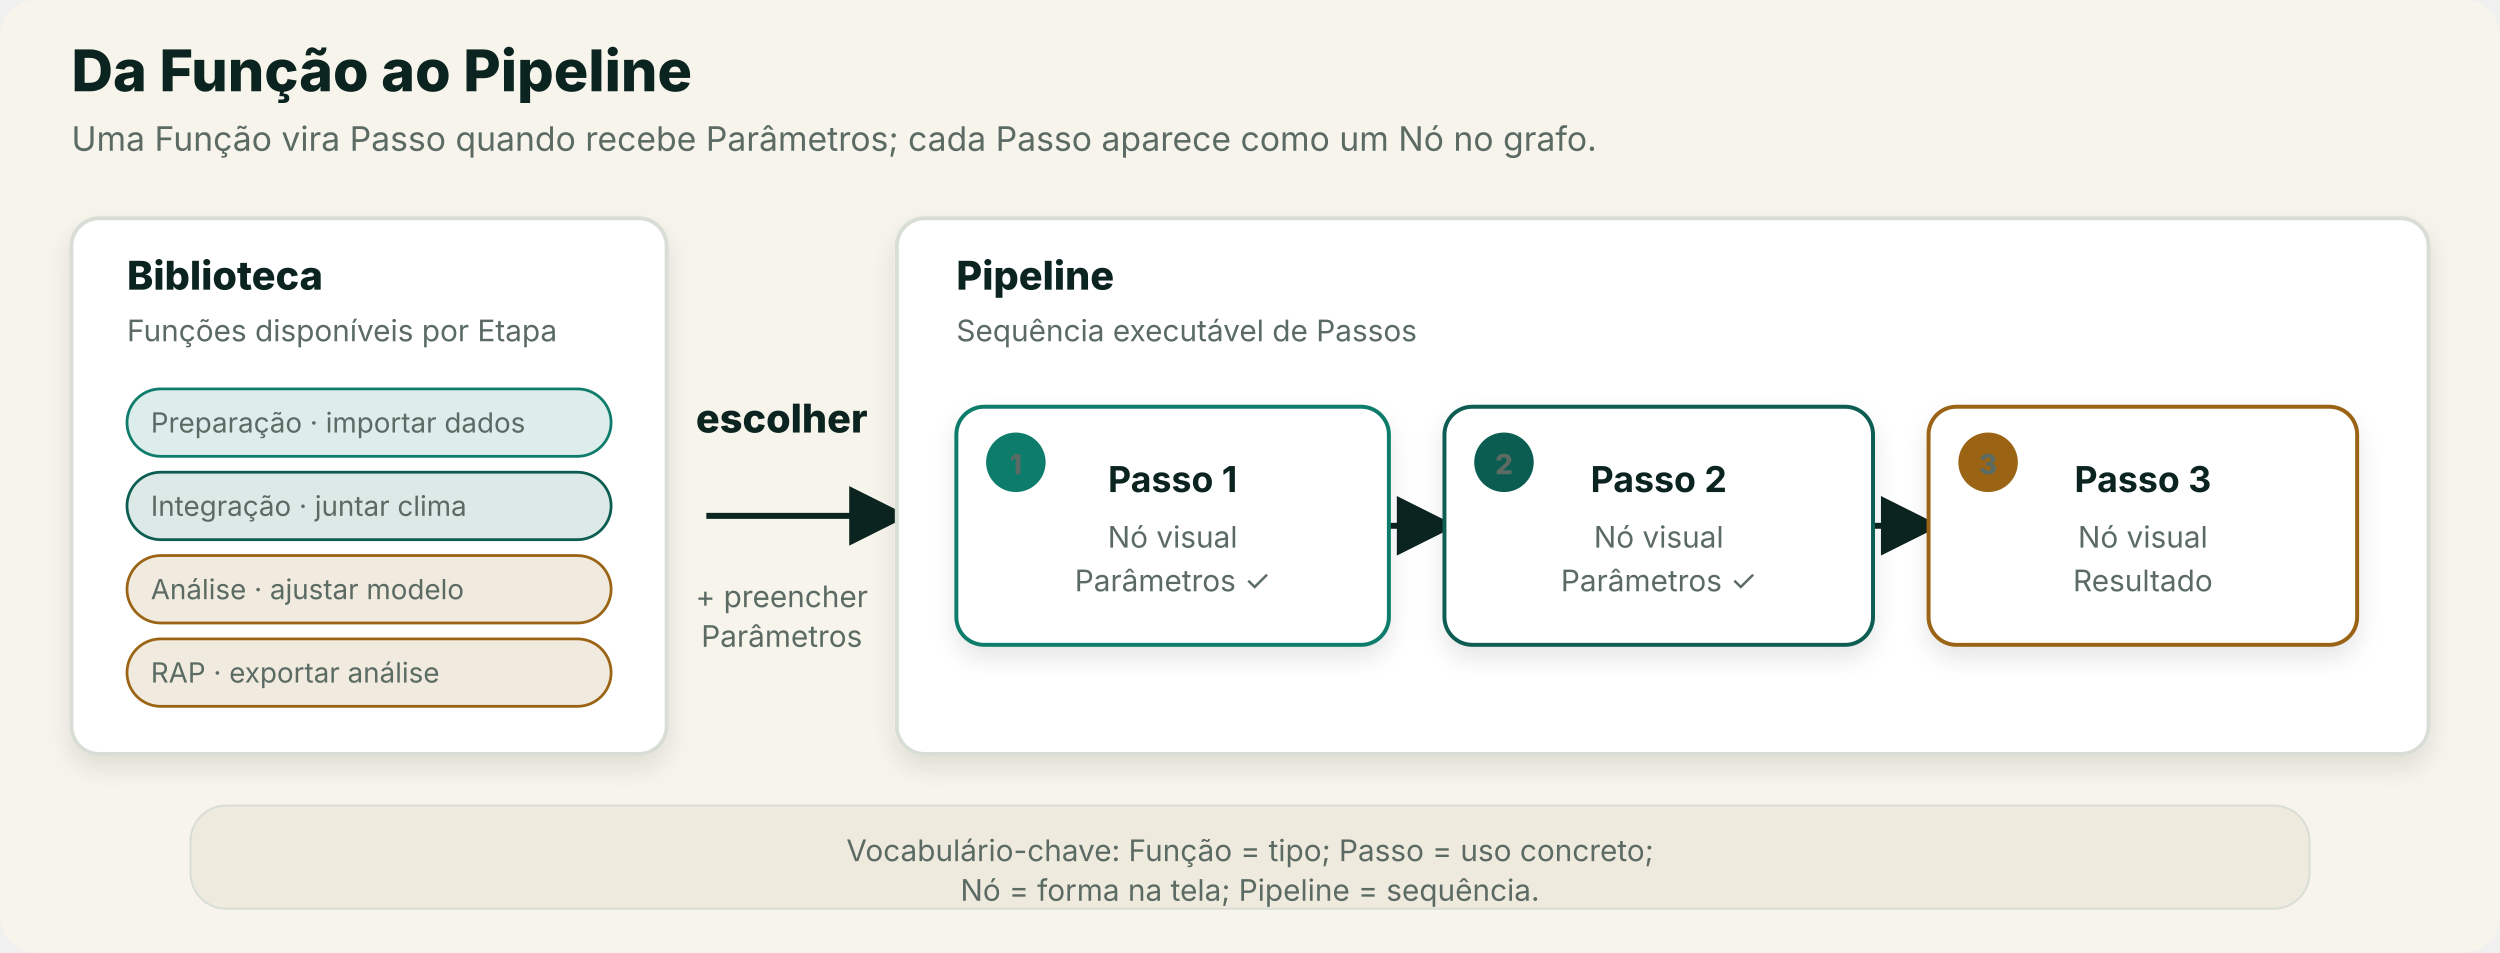
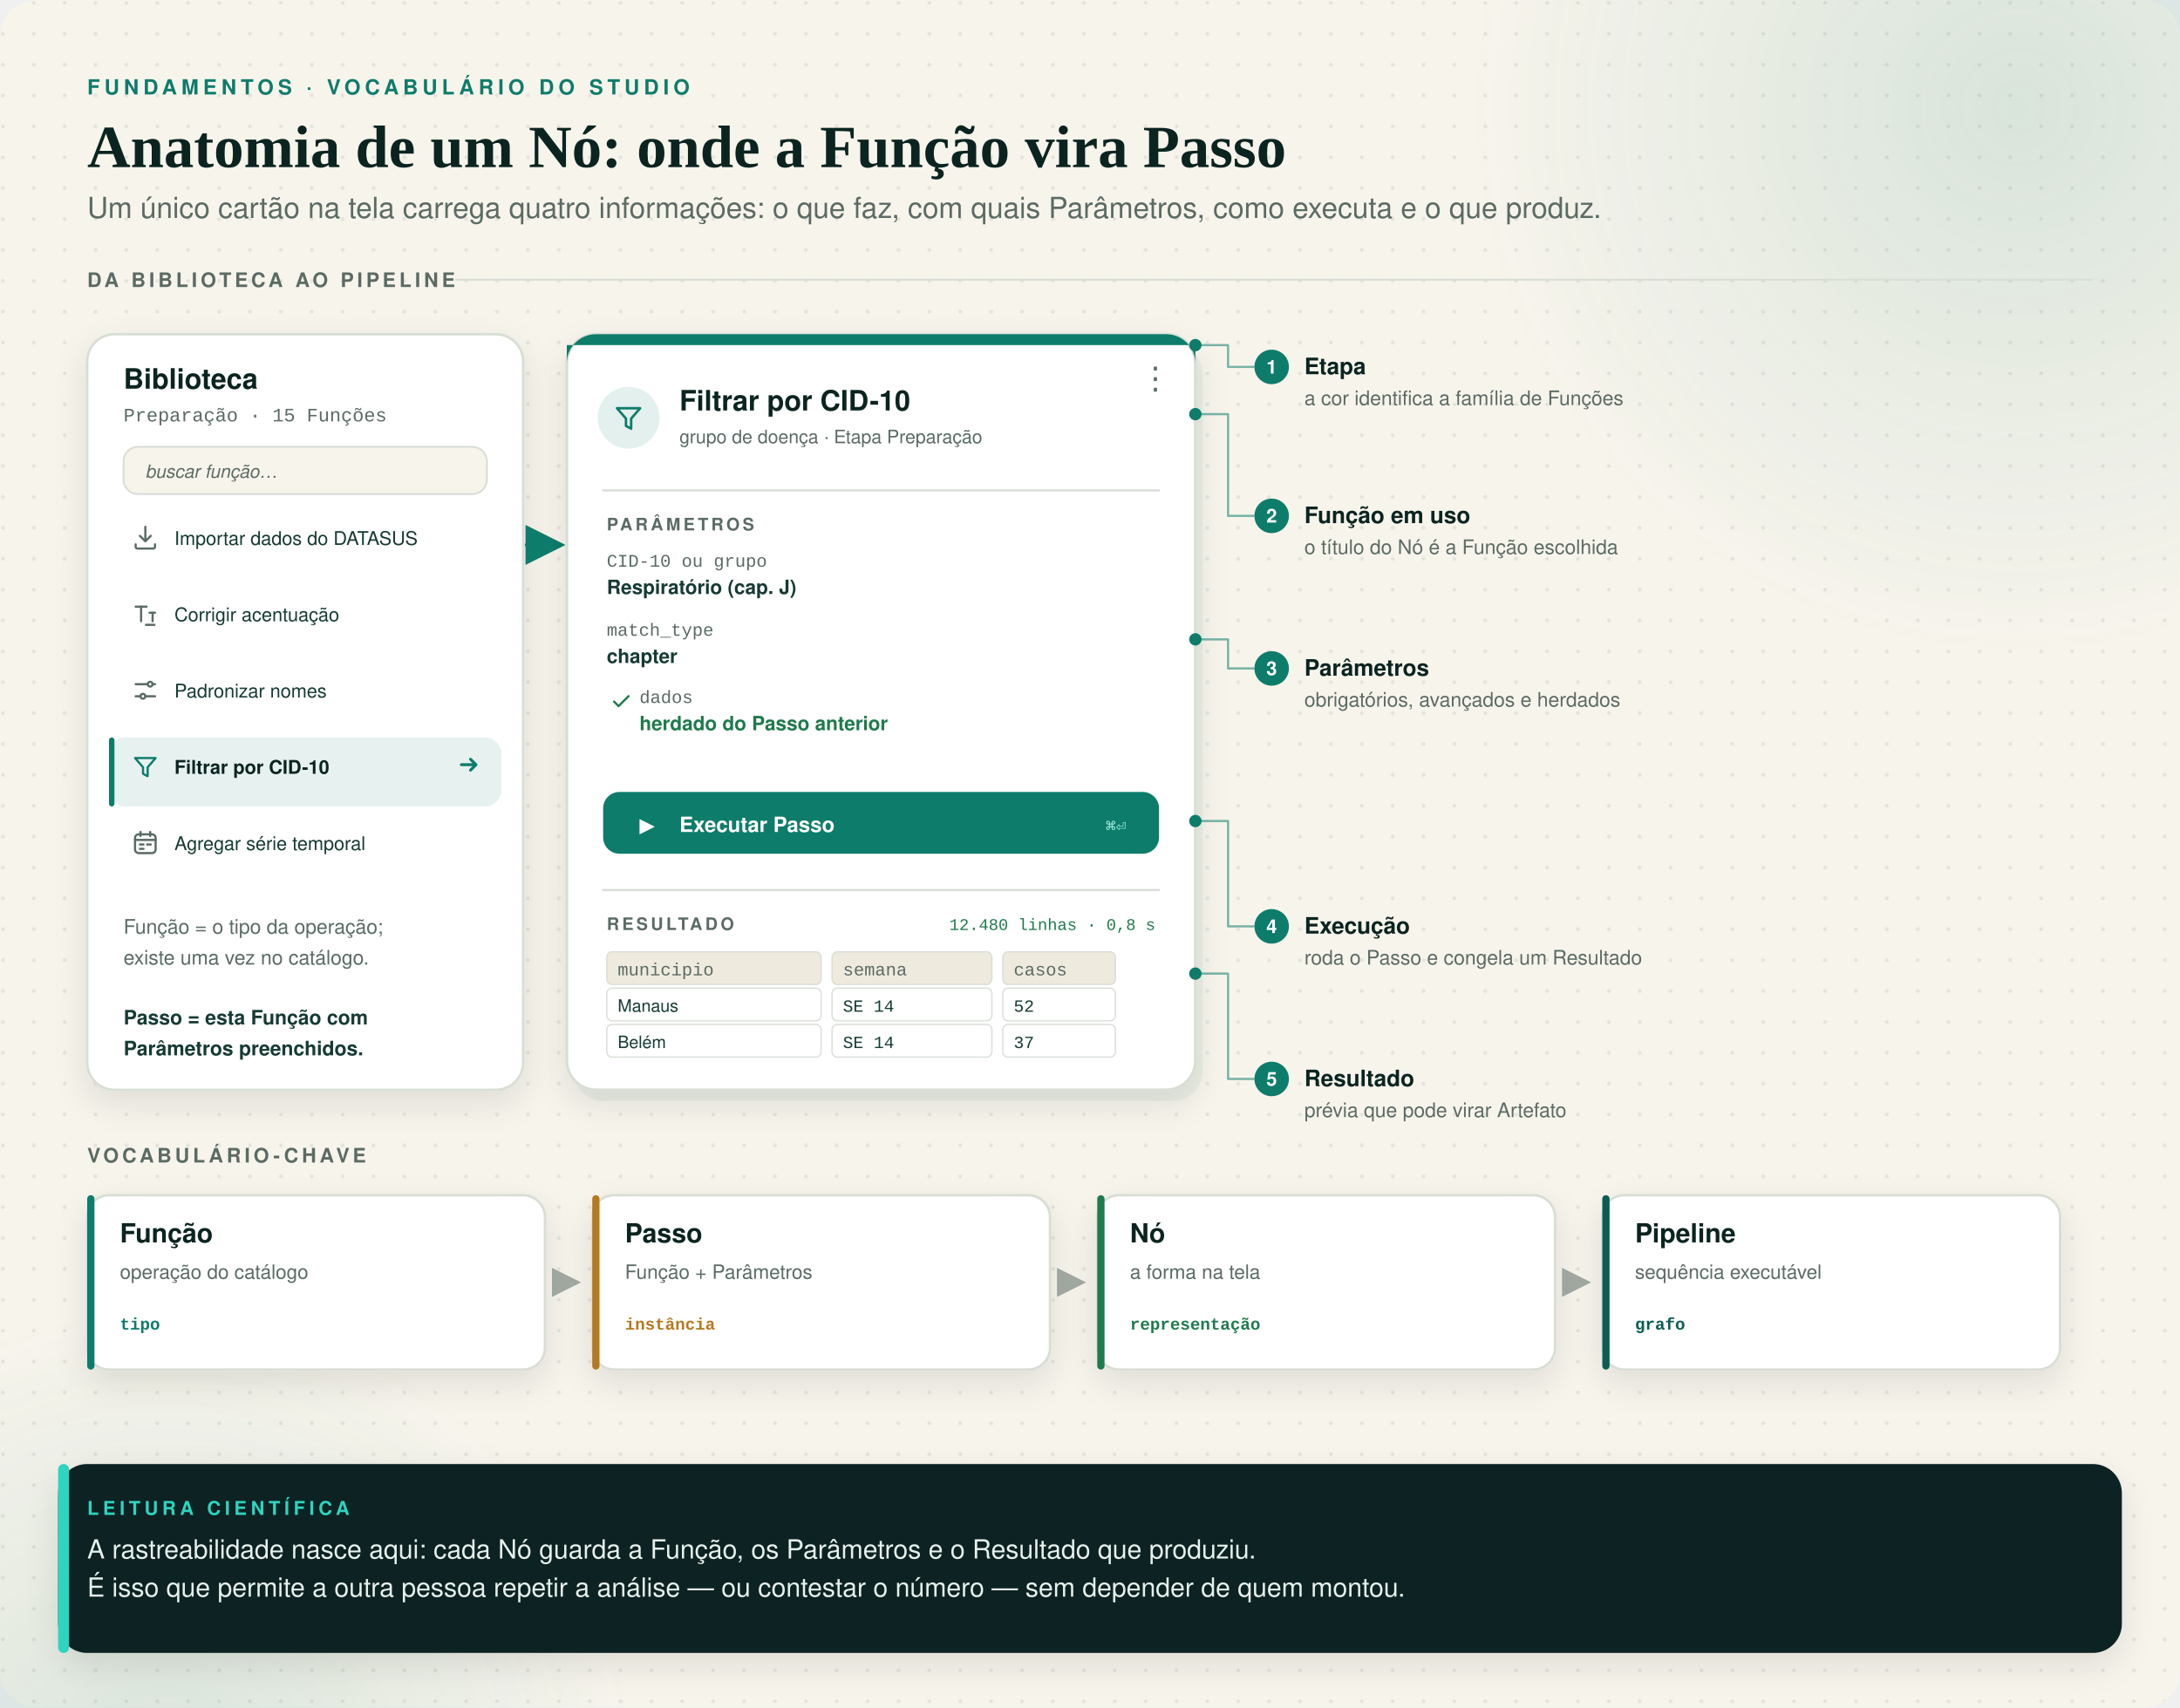
- <svg xmlns="http://www.w3.org/2000/svg" viewBox="0 0 1260 480" font-family="Inter, Helvetica, Arial, sans-serif" role="img" aria-labelledby="title desc">
+ <svg xmlns="http://www.w3.org/2000/svg" viewBox="0 0 1200 940" width="1200" height="940" font-family="'Helvetica Neue', Helvetica, Arial, sans-serif" role="img" aria-labelledby="ttl dsc">
  <defs>
-     <filter id="shadow" x="-10%" y="-20%" width="120%" height="150%">
-       <feDropShadow dx="0" dy="6" stdDeviation="6" flood-color="#0b2420" flood-opacity="0.10" />
+     <filter id="sh" x="-25%" y="-25%" width="150%" height="170%">
+       <feDropShadow dx="0" dy="7" stdDeviation="9" flood-color="#0b2420" flood-opacity="0.10" />
    </filter>
-     <marker id="arrow-teal" markerWidth="10" markerHeight="10" refX="8" refY="5" orient="auto">
+     <filter id="sh-sm" x="-30%" y="-30%" width="160%" height="180%">
+       <feDropShadow dx="0" dy="3" stdDeviation="4" flood-color="#0b2420" flood-opacity="0.09" />
+     </filter>
+     <pattern id="dots" width="17" height="17" patternUnits="userSpaceOnUse">
+       <circle cx="1.6" cy="1.6" r="1.05" fill="#0b2420" opacity="0.085" />
+     </pattern>
+     <radialGradient id="glow" cx="50%" cy="50%" r="50%">
+       <stop offset="0%" stop-color="#0e7c6b" stop-opacity="0.13" />
+       <stop offset="100%" stop-color="#0e7c6b" stop-opacity="0" />
+     </radialGradient>
+     <linearGradient id="fade-h" x1="0" y1="0" x2="1" y2="0">
+       <stop offset="0%" stop-color="#0e7c6b" stop-opacity="0.16" />
+       <stop offset="100%" stop-color="#0e7c6b" stop-opacity="0" />
+     </linearGradient>
+     <marker id="ar-teal" markerWidth="10" markerHeight="10" refX="7.6" refY="5" orient="auto">
      <path d="M0,0 L10,5 L0,10 Z" fill="#0e7c6b" />
    </marker>
-     <marker id="arrow-indigo" markerWidth="10" markerHeight="10" refX="8" refY="5" orient="auto">
-       <path d="M0,0 L10,5 L0,10 Z" fill="#0b5d52" />
-     </marker>
-     <marker id="arrow-ink" markerWidth="10" markerHeight="10" refX="8" refY="5" orient="auto">
+     <marker id="ar-forest" markerWidth="10" markerHeight="10" refX="7.6" refY="5" orient="auto">
+       <path d="M0,0 L10,5 L0,10 Z" fill="#1f7a4d" />
+     </marker>
+     <marker id="ar-ochre" markerWidth="10" markerHeight="10" refX="7.6" refY="5" orient="auto">
+       <path d="M0,0 L10,5 L0,10 Z" fill="#b7791f" />
+     </marker>
+     <marker id="ar-clay" markerWidth="10" markerHeight="10" refX="7.6" refY="5" orient="auto">
+       <path d="M0,0 L10,5 L0,10 Z" fill="#b4472f" />
+     </marker>
+     <marker id="ar-ink" markerWidth="10" markerHeight="10" refX="7.6" refY="5" orient="auto">
      <path d="M0,0 L10,5 L0,10 Z" fill="#0b2420" />
    </marker>
-     <style>
-       .title{font-size:29px;font-weight:800;fill:#0b2420}
-       .subtitle{font-size:17px;fill:#5b6b64}
-       .section{font-size:20px;font-weight:800;fill:#0b2420}
-       .label{font-size:18px;font-weight:750;fill:#0b2420}
-       .small{font-size:15px;fill:#5b6b64}
-       .tiny{font-size:14px;fill:#5b6b64}
-       .mono{font-size:14px;fill:#0b5d52;font-family:"IBM Plex Mono","SF Mono",monospace}
-       .card{fill:#ffffff;stroke:#d8ded6;stroke-width:1.5;filter:url(#shadow)}
-       .note{fill:#efeade;stroke:#d8ded6;stroke-width:1}
-     </style>
+     <marker id="ar-muted" markerWidth="10" markerHeight="10" refX="7.6" refY="5" orient="auto">
+       <path d="M0,0 L10,5 L0,10 Z" fill="#5b6b64" />
+     </marker>
+     <marker id="ar-white" markerWidth="10" markerHeight="10" refX="7.6" refY="5" orient="auto">
+       <path d="M0,0 L10,5 L0,10 Z" fill="#ffffff" />
+     </marker>
+     <marker id="ar-aqua" markerWidth="10" markerHeight="10" refX="7.6" refY="5" orient="auto">
+       <path d="M0,0 L10,5 L0,10 Z" fill="#2dd4bf" />
+     </marker>
  </defs>
-   <rect width="1260" height="480" rx="18" fill="#f7f4ec" />
-   <text x="36" y="46" class="title">Da Função ao Pipeline</text>
-   <text x="36" y="76" class="subtitle">Uma Função vira Passo quando recebe Parâmetros; cada Passo aparece como um Nó no grafo.</text>
-   <rect x="36" y="110" width="300" height="270" rx="14" fill="#ffffff" stroke="#d8ded6" stroke-width="2" filter="url(#shadow)" />
-   <text x="64" y="146" class="section">Biblioteca</text>
-   <text x="64" y="172" class="small">Funções disponíveis por Etapa</text>
-   <rect x="64" y="196" width="244" height="34" rx="17" fill="#0e7c6b" fill-opacity="0.14" stroke="#0e7c6b" stroke-width="1.4" />
-   <text x="76" y="218" class="tiny">Preparação · importar dados</text>
-   <rect x="64" y="238" width="244" height="34" rx="17" fill="#0b5d52" fill-opacity="0.14" stroke="#0b5d52" stroke-width="1.4" />
-   <text x="76" y="260" class="tiny">Integração · juntar clima</text>
-   <rect x="64" y="280" width="244" height="34" rx="17" fill="#9a6414" fill-opacity="0.14" stroke="#9a6414" stroke-width="1.4" />
-   <text x="76" y="302" class="tiny">Análise · ajustar modelo</text>
-   <rect x="64" y="322" width="244" height="34" rx="17" fill="#9a6414" fill-opacity="0.14" stroke="#9a6414" stroke-width="1.4" />
-   <text x="76" y="344" class="tiny">RAP · exportar análise</text>
-   <text x="394" y="218" class="section" text-anchor="middle">escolher</text>
-   <path d="M356,260 C375,260 385,260 452,260" stroke="#0b2420" stroke-width="3" fill="none" marker-end="url(#arrow-ink)" />
-   <text x="394" y="306" class="small" text-anchor="middle">+ preencher</text>
-   <text x="394" y="326" class="small" text-anchor="middle">Parâmetros</text>
-   <rect x="452" y="110" width="772" height="270" rx="14" fill="#ffffff" stroke="#d8ded6" stroke-width="2" filter="url(#shadow)" />
-   <text x="482" y="146" class="section">Pipeline</text>
-   <text x="482" y="172" class="small">Sequência executável de Passos</text>
-   <path d="M700,265 L728,265" stroke="#0b2420" stroke-width="3" fill="none" marker-end="url(#arrow-ink)" />
-   <path d="M944,265 L972,265" stroke="#0b2420" stroke-width="3" fill="none" marker-end="url(#arrow-ink)" />
-   <rect x="482" y="205" width="218" height="120" rx="14" fill="#ffffff" stroke="#0e7c6b" stroke-width="2" filter="url(#shadow)" />
-   <circle cx="512" cy="233" r="15" fill="#0e7c6b" />
-   <text x="512" y="239" class="tiny" text-anchor="middle" fill="#fff" font-weight="800">1</text>
-   <text x="591" y="248" class="label" text-anchor="middle">Passo 1</text>
-   <text x="591" y="276" class="small" text-anchor="middle">Nó visual</text>
-   <text x="591" y="298" class="small" text-anchor="middle">Parâmetros ✓</text>
-   <rect x="728" y="205" width="216" height="120" rx="14" fill="#ffffff" stroke="#0b5d52" stroke-width="2" filter="url(#shadow)" />
-   <circle cx="758" cy="233" r="15" fill="#0b5d52" />
-   <text x="758" y="239" class="tiny" text-anchor="middle" fill="#fff" font-weight="800">2</text>
-   <text x="836" y="248" class="label" text-anchor="middle">Passo 2</text>
-   <text x="836" y="276" class="small" text-anchor="middle">Nó visual</text>
-   <text x="836" y="298" class="small" text-anchor="middle">Parâmetros ✓</text>
-   <rect x="972" y="205" width="216" height="120" rx="14" fill="#ffffff" stroke="#9a6414" stroke-width="2" filter="url(#shadow)" />
-   <circle cx="1002" cy="233" r="15" fill="#9a6414" />
-   <text x="1002" y="239" class="tiny" text-anchor="middle" fill="#fff" font-weight="800">3</text>
-   <text x="1080" y="248" class="label" text-anchor="middle">Passo 3</text>
-   <text x="1080" y="276" class="small" text-anchor="middle">Nó visual</text>
-   <text x="1080" y="298" class="small" text-anchor="middle">Resultado</text>
-   <rect x="96" y="406" width="1068" height="52" rx="18" fill="#efeade" stroke="#d8ded6" />
-   <text x="630" y="434" class="small" text-anchor="middle">Vocabulário-chave: Função = tipo; Passo = uso concreto;</text>
-   <text x="630" y="454" class="small" text-anchor="middle">Nó = forma na tela; Pipeline = sequência.</text>
+   <rect width="1200" height="940" rx="20" fill="#f7f4ec" />
+   <rect width="1200" height="940" rx="20" fill="url(#dots)" />
+   <circle cx="1110" cy="60" r="300" fill="url(#glow)" />
+   <circle cx="90" cy="980" r="260" fill="url(#glow)" />
+   <text x="48" y="52" font-size="11.5" fill="#0e7c6b" font-weight="700" font-family="'Helvetica Neue', Helvetica, Arial, sans-serif" letter-spacing="2.4">FUNDAMENTOS · VOCABULÁRIO DO STUDIO</text>
+   <text x="48" y="92" font-size="33" fill="#0b2420" font-weight="700" font-family="Georgia, 'Iowan Old Style', 'Times New Roman', serif">Anatomia de um Nó: onde a Função vira Passo</text>
+   <text x="48" y="120" font-size="16" fill="#5b6b64" font-weight="400" font-family="'Helvetica Neue', Helvetica, Arial, sans-serif">Um único cartão na tela carrega quatro informações: o que faz, com quais Parâmetros, como executa e o que produz.</text>
+   <text x="48" y="158" font-size="11" fill="#5b6b64" font-weight="700" font-family="'Helvetica Neue', Helvetica, Arial, sans-serif" letter-spacing="1.9">DA BIBLIOTECA AO PIPELINE</text>
+   <path d="M250.5,154 H1152" stroke="#d8ded6" stroke-width="1" />
+   <rect x="48" y="184" width="240" height="416" rx="15" fill="#ffffff" stroke="#d8ded6" stroke-width="1.4" filter="url(#sh)" />
+   <text x="68" y="214" font-size="15.5" fill="#0b2420" font-weight="700" font-family="'Helvetica Neue', Helvetica, Arial, sans-serif">Biblioteca</text>
+   <text x="68" y="232" font-size="10.5" fill="#5b6b64" font-weight="400" font-family="'SF Mono', Menlo, Consolas, 'Liberation Mono', monospace">Preparação · 15 Funções</text>
+   <rect x="68" y="246" width="200" height="26" rx="8" fill="#f7f4ec" stroke="#d8ded6" stroke-width="1" />
+   <text x="80" y="263" font-size="10" fill="#5b6b64" font-weight="400" font-family="'Helvetica Neue', Helvetica, Arial, sans-serif" font-style="italic">buscar função…</text>
+   <g transform="translate(72,288) scale(0.6666667)">
+     <g fill="none" stroke="#5b6b64" stroke-width="1.8" stroke-linecap="round" stroke-linejoin="round">
+       <path d="M12 3v11" />
+       <path d="M7.5 10.5 12 15l4.5-4.5" />
+       <path d="M4 17.5v2A1.5 1.5 0 0 0 5.5 21h13a1.5 1.5 0 0 0 1.5-1.5v-2" />
+     </g>
+   </g>
+   <text x="96" y="300" font-size="10.4" fill="#163b34" font-weight="400" font-family="'Helvetica Neue', Helvetica, Arial, sans-serif">Importar dados do DATASUS</text>
+   <g transform="translate(72,330) scale(0.6666667)">
+     <g fill="none" stroke="#5b6b64" stroke-width="1.8" stroke-linecap="round" stroke-linejoin="round">
+       <path d="M4 6h9" />
+       <path d="M8.5 6v12" />
+       <path d="M15.5 11h4.5" />
+       <path d="M18 11v7" />
+       <path d="M12.5 21h7" />
+     </g>
+   </g>
+   <text x="96" y="342" font-size="10.4" fill="#163b34" font-weight="400" font-family="'Helvetica Neue', Helvetica, Arial, sans-serif">Corrigir acentuação</text>
+   <g transform="translate(72,372) scale(0.6666667)">
+     <g fill="none" stroke="#5b6b64" stroke-width="1.8" stroke-linecap="round" stroke-linejoin="round">
+       <path d="M4 7h10" />
+       <path d="M18 7h2" />
+       <circle cx="16" cy="7" r="2" />
+       <path d="M4 17h4" />
+       <path d="M12 17h8" />
+       <circle cx="10" cy="17" r="2" />
+     </g>
+   </g>
+   <text x="96" y="384" font-size="10.4" fill="#163b34" font-weight="400" font-family="'Helvetica Neue', Helvetica, Arial, sans-serif">Padronizar nomes</text>
+   <rect x="60" y="406" width="216" height="38" rx="9" fill="#0e7c6b" opacity="0.1" />
+   <rect x="60" y="406" width="3" height="38" rx="1.5" fill="#0e7c6b" />
+   <g transform="translate(72,414) scale(0.6666667)">
+     <g fill="none" stroke="#0e7c6b" stroke-width="1.8" stroke-linecap="round" stroke-linejoin="round">
+       <path d="M3.5 5h17l-6.6 7.6V20l-3.8-2v-5.4z" />
+     </g>
+   </g>
+   <text x="96" y="426" font-size="10.4" fill="#0b2420" font-weight="700" font-family="'Helvetica Neue', Helvetica, Arial, sans-serif">Filtrar por CID-10</text>
+   <path d="M254,421 h8 m-3,-3 l3,3 l-3,3" stroke="#0e7c6b" stroke-width="1.6" fill="none" stroke-linecap="round" stroke-linejoin="round" />
+   <g transform="translate(72,456) scale(0.6666667)">
+     <g fill="none" stroke="#5b6b64" stroke-width="1.8" stroke-linecap="round" stroke-linejoin="round">
+       <rect x="3.5" y="5" width="17" height="15.5" rx="3" />
+       <path d="M3.5 9.6h17" />
+       <path d="M8 3v3.4" />
+       <path d="M16 3v3.4" />
+       <path d="M7.5 13.4h3" />
+       <path d="M13.5 13.4h3" />
+       <path d="M7.5 17h3" />
+     </g>
+   </g>
+   <text x="96" y="468" font-size="10.4" fill="#163b34" font-weight="400" font-family="'Helvetica Neue', Helvetica, Arial, sans-serif">Agregar série temporal</text>
+   <text x="68" y="514" font-size="11" fill="#5b6b64" font-weight="400" font-family="'Helvetica Neue', Helvetica, Arial, sans-serif">Função = o tipo da operação;</text>
+   <text x="68" y="531" font-size="11" fill="#5b6b64" font-weight="400" font-family="'Helvetica Neue', Helvetica, Arial, sans-serif">existe uma vez no catálogo.</text>
+   <text x="68" y="564" font-size="11" fill="#163b34" font-weight="700" font-family="'Helvetica Neue', Helvetica, Arial, sans-serif">Passo = esta Função com</text>
+   <text x="68" y="581" font-size="11" fill="#163b34" font-weight="700" font-family="'Helvetica Neue', Helvetica, Arial, sans-serif">Parâmetros preenchidos.</text>
+   <path d="M290,300 H306" stroke="#0e7c6b" stroke-width="2.2" fill="none" stroke-linecap="round" stroke-linejoin="round" marker-end="url(#ar-teal)" />
+   <rect x="316" y="190" width="346" height="416" rx="16" fill="#0e7c6b" opacity="0.06" />
+   <rect x="312" y="184" width="346" height="416" rx="16" fill="#ffffff" stroke="#d8ded6" stroke-width="1.6" filter="url(#sh)" />
+   <path d="M312,200 A16,16 0 0 1 328,184 L642,184 A16,16 0 0 1 658,200 L658,190 L312,190 Z" fill="#0e7c6b" />
+   <circle cx="346" cy="230" r="17" fill="#0e7c6b" opacity="0.12" />
+   <g transform="translate(337,221) scale(0.75)">
+     <g fill="none" stroke="#0e7c6b" stroke-width="1.8" stroke-linecap="round" stroke-linejoin="round">
+       <path d="M3.5 5h17l-6.6 7.6V20l-3.8-2v-5.4z" />
+     </g>
+   </g>
+   <text x="374" y="226" font-size="15.5" fill="#0b2420" font-weight="700" font-family="'Helvetica Neue', Helvetica, Arial, sans-serif">Filtrar por CID-10</text>
+   <text x="374" y="244" font-size="10.2" fill="#5b6b64" font-weight="400" font-family="'Helvetica Neue', Helvetica, Arial, sans-serif">grupo de doença · Etapa Preparação</text>
+   <text x="636" y="214" font-size="17" fill="#5b6b64" font-weight="400" font-family="'Helvetica Neue', Helvetica, Arial, sans-serif" text-anchor="middle">⋮</text>
+   <path d="M332,270 H638" stroke="#d8ded6" stroke-width="1.2" fill="none" stroke-linecap="round" stroke-linejoin="round" />
+   <text x="334" y="292" font-size="9.5" fill="#5b6b64" font-weight="700" font-family="'Helvetica Neue', Helvetica, Arial, sans-serif" letter-spacing="1.6">PARÂMETROS</text>
+   <text x="334" y="312" font-size="9.8" fill="#5b6b64" font-weight="400" font-family="'SF Mono', Menlo, Consolas, 'Liberation Mono', monospace">CID-10 ou grupo</text>
+   <text x="334" y="327" font-size="10.8" fill="#163b34" font-weight="600" font-family="'Helvetica Neue', Helvetica, Arial, sans-serif">Respiratório (cap. J)</text>
+   <text x="334" y="350" font-size="9.8" fill="#5b6b64" font-weight="400" font-family="'SF Mono', Menlo, Consolas, 'Liberation Mono', monospace">match_type</text>
+   <text x="334" y="365" font-size="10.8" fill="#163b34" font-weight="600" font-family="'Helvetica Neue', Helvetica, Arial, sans-serif">chapter</text>
+   <g transform="translate(336,380) scale(0.5)">
+     <g fill="none" stroke="#1f7a4d" stroke-width="2.4" stroke-linecap="round" stroke-linejoin="round">
+       <path d="M4 12.5l5 5 11-11" />
+     </g>
+   </g>
+   <text x="352" y="387" font-size="9.8" fill="#5b6b64" font-weight="400" font-family="'SF Mono', Menlo, Consolas, 'Liberation Mono', monospace">dados</text>
+   <text x="352" y="402" font-size="10.8" fill="#1f7a4d" font-weight="600" font-family="'Helvetica Neue', Helvetica, Arial, sans-serif">herdado do Passo anterior</text>
+   <rect x="332" y="436" width="306" height="34" rx="9" fill="#0e7c6b" />
+   <text x="352" y="458" font-size="11" fill="#ffffff" font-weight="400" font-family="'Helvetica Neue', Helvetica, Arial, sans-serif">▶</text>
+   <text x="374" y="458" font-size="11.5" fill="#ffffff" font-weight="700" font-family="'Helvetica Neue', Helvetica, Arial, sans-serif">Executar Passo</text>
+   <text x="620" y="458" font-size="9.5" fill="#a7f3e4" font-weight="400" font-family="'SF Mono', Menlo, Consolas, 'Liberation Mono', monospace" text-anchor="end">⌘⏎</text>
+   <path d="M332,490 H638" stroke="#d8ded6" stroke-width="1.2" fill="none" stroke-linecap="round" stroke-linejoin="round" />
+   <text x="334" y="512" font-size="9.5" fill="#5b6b64" font-weight="700" font-family="'Helvetica Neue', Helvetica, Arial, sans-serif" letter-spacing="1.6">RESULTADO</text>
+   <text x="636" y="512" font-size="9" fill="#1f7a4d" font-weight="400" font-family="'SF Mono', Menlo, Consolas, 'Liberation Mono', monospace" text-anchor="end">12.480 linhas · 0,8 s</text>
+   <rect x="334" y="524" width="118" height="18" rx="3" fill="#efeade" stroke="#d8ded6" stroke-width="0.7" />
+   <rect x="458" y="524" width="88" height="18" rx="3" fill="#efeade" stroke="#d8ded6" stroke-width="0.7" />
+   <rect x="552" y="524" width="62" height="18" rx="3" fill="#efeade" stroke="#d8ded6" stroke-width="0.7" />
+   <rect x="334" y="544" width="118" height="18" rx="3" fill="#ffffff" stroke="#d8ded6" stroke-width="0.7" />
+   <rect x="458" y="544" width="88" height="18" rx="3" fill="#ffffff" stroke="#d8ded6" stroke-width="0.7" />
+   <rect x="552" y="544" width="62" height="18" rx="3" fill="#ffffff" stroke="#d8ded6" stroke-width="0.7" />
+   <rect x="334" y="564" width="118" height="18" rx="3" fill="#ffffff" stroke="#d8ded6" stroke-width="0.7" />
+   <rect x="458" y="564" width="88" height="18" rx="3" fill="#ffffff" stroke="#d8ded6" stroke-width="0.7" />
+   <rect x="552" y="564" width="62" height="18" rx="3" fill="#ffffff" stroke="#d8ded6" stroke-width="0.7" />
+   <text x="340" y="537" font-size="9.8" fill="#5b6b64" font-weight="400" font-family="'SF Mono', Menlo, Consolas, 'Liberation Mono', monospace">municipio</text>
+   <text x="464" y="537" font-size="9.8" fill="#5b6b64" font-weight="400" font-family="'SF Mono', Menlo, Consolas, 'Liberation Mono', monospace">semana</text>
+   <text x="558" y="537" font-size="9.8" fill="#5b6b64" font-weight="400" font-family="'SF Mono', Menlo, Consolas, 'Liberation Mono', monospace">casos</text>
+   <text x="340" y="557" font-size="9.4" fill="#163b34" font-weight="400" font-family="'Helvetica Neue', Helvetica, Arial, sans-serif">Manaus</text>
+   <text x="464" y="557" font-size="9.4" fill="#163b34" font-weight="400" font-family="'SF Mono', Menlo, Consolas, 'Liberation Mono', monospace">SE 14</text>
+   <text x="558" y="557" font-size="9.4" fill="#163b34" font-weight="400" font-family="'SF Mono', Menlo, Consolas, 'Liberation Mono', monospace">52</text>
+   <text x="340" y="577" font-size="9.4" fill="#163b34" font-weight="400" font-family="'Helvetica Neue', Helvetica, Arial, sans-serif">Belém</text>
+   <text x="464" y="577" font-size="9.4" fill="#163b34" font-weight="400" font-family="'SF Mono', Menlo, Consolas, 'Liberation Mono', monospace">SE 14</text>
+   <text x="558" y="577" font-size="9.4" fill="#163b34" font-weight="400" font-family="'SF Mono', Menlo, Consolas, 'Liberation Mono', monospace">37</text>
+   <circle cx="658" cy="190" r="3.4" fill="#0e7c6b" />
+   <path d="M658,190 H676 V202 H690" stroke="#0e7c6b" stroke-width="1.2" fill="none" stroke-linecap="round" stroke-linejoin="round" opacity="0.55" />
+   <circle cx="700" cy="202" r="9.5" fill="#0e7c6b" />
+   <text x="700" y="205.675" font-size="10.5" fill="#ffffff" font-weight="700" font-family="'Helvetica Neue', Helvetica, Arial, sans-serif" text-anchor="middle">1</text>
+   <text x="718" y="206" font-size="12.5" fill="#0b2420" font-weight="700" font-family="'Helvetica Neue', Helvetica, Arial, sans-serif">Etapa</text>
+   <text x="718" y="223" font-size="11" fill="#5b6b64" font-weight="400" font-family="'Helvetica Neue', Helvetica, Arial, sans-serif">a cor identifica a família de Funções</text>
+   <circle cx="658" cy="228" r="3.4" fill="#0e7c6b" />
+   <path d="M658,228 H676 V284 H690" stroke="#0e7c6b" stroke-width="1.2" fill="none" stroke-linecap="round" stroke-linejoin="round" opacity="0.55" />
+   <circle cx="700" cy="284" r="9.5" fill="#0e7c6b" />
+   <text x="700" y="287.675" font-size="10.5" fill="#ffffff" font-weight="700" font-family="'Helvetica Neue', Helvetica, Arial, sans-serif" text-anchor="middle">2</text>
+   <text x="718" y="288" font-size="12.5" fill="#0b2420" font-weight="700" font-family="'Helvetica Neue', Helvetica, Arial, sans-serif">Função em uso</text>
+   <text x="718" y="305" font-size="11" fill="#5b6b64" font-weight="400" font-family="'Helvetica Neue', Helvetica, Arial, sans-serif">o título do Nó é a Função escolhida</text>
+   <circle cx="658" cy="352" r="3.4" fill="#0e7c6b" />
+   <path d="M658,352 H676 V368 H690" stroke="#0e7c6b" stroke-width="1.2" fill="none" stroke-linecap="round" stroke-linejoin="round" opacity="0.55" />
+   <circle cx="700" cy="368" r="9.5" fill="#0e7c6b" />
+   <text x="700" y="371.675" font-size="10.5" fill="#ffffff" font-weight="700" font-family="'Helvetica Neue', Helvetica, Arial, sans-serif" text-anchor="middle">3</text>
+   <text x="718" y="372" font-size="12.5" fill="#0b2420" font-weight="700" font-family="'Helvetica Neue', Helvetica, Arial, sans-serif">Parâmetros</text>
+   <text x="718" y="389" font-size="11" fill="#5b6b64" font-weight="400" font-family="'Helvetica Neue', Helvetica, Arial, sans-serif">obrigatórios, avançados e herdados</text>
+   <circle cx="658" cy="452" r="3.4" fill="#0e7c6b" />
+   <path d="M658,452 H676 V510 H690" stroke="#0e7c6b" stroke-width="1.2" fill="none" stroke-linecap="round" stroke-linejoin="round" opacity="0.55" />
+   <circle cx="700" cy="510" r="9.5" fill="#0e7c6b" />
+   <text x="700" y="513.675" font-size="10.5" fill="#ffffff" font-weight="700" font-family="'Helvetica Neue', Helvetica, Arial, sans-serif" text-anchor="middle">4</text>
+   <text x="718" y="514" font-size="12.5" fill="#0b2420" font-weight="700" font-family="'Helvetica Neue', Helvetica, Arial, sans-serif">Execução</text>
+   <text x="718" y="531" font-size="11" fill="#5b6b64" font-weight="400" font-family="'Helvetica Neue', Helvetica, Arial, sans-serif">roda o Passo e congela um Resultado</text>
+   <circle cx="658" cy="536" r="3.4" fill="#0e7c6b" />
+   <path d="M658,536 H676 V594 H690" stroke="#0e7c6b" stroke-width="1.2" fill="none" stroke-linecap="round" stroke-linejoin="round" opacity="0.55" />
+   <circle cx="700" cy="594" r="9.5" fill="#0e7c6b" />
+   <text x="700" y="597.675" font-size="10.5" fill="#ffffff" font-weight="700" font-family="'Helvetica Neue', Helvetica, Arial, sans-serif" text-anchor="middle">5</text>
+   <text x="718" y="598" font-size="12.5" fill="#0b2420" font-weight="700" font-family="'Helvetica Neue', Helvetica, Arial, sans-serif">Resultado</text>
+   <text x="718" y="615" font-size="11" fill="#5b6b64" font-weight="400" font-family="'Helvetica Neue', Helvetica, Arial, sans-serif">prévia que pode virar Artefato</text>
+   <text x="48" y="640" font-size="11" fill="#5b6b64" font-weight="700" font-family="'Helvetica Neue', Helvetica, Arial, sans-serif" letter-spacing="1.9">VOCABULÁRIO-CHAVE</text>
+   <rect x="48" y="658" width="252" height="96" rx="12" fill="#ffffff" stroke="#d8ded6" stroke-width="1.4" filter="url(#sh)" />
+   <rect x="48" y="658" width="4" height="96" rx="2" fill="#0e7c6b" />
+   <text x="66" y="684" font-size="14.5" fill="#0b2420" font-weight="700" font-family="'Helvetica Neue', Helvetica, Arial, sans-serif">Função</text>
+   <text x="66" y="704" font-size="10.8" fill="#5b6b64" font-weight="400" font-family="'Helvetica Neue', Helvetica, Arial, sans-serif">operação do catálogo</text>
+   <text x="66" y="732" font-size="9.2" fill="#0e7c6b" font-weight="600" font-family="'SF Mono', Menlo, Consolas, 'Liberation Mono', monospace">tipo</text>
+   <path d="M306,706 h10" stroke="#5b6b64" stroke-width="1.6" fill="none" stroke-linecap="round" stroke-linejoin="round" opacity="0.55" marker-end="url(#ar-muted)" />
+   <rect x="326" y="658" width="252" height="96" rx="12" fill="#ffffff" stroke="#d8ded6" stroke-width="1.4" filter="url(#sh)" />
+   <rect x="326" y="658" width="4" height="96" rx="2" fill="#b7791f" />
+   <text x="344" y="684" font-size="14.5" fill="#0b2420" font-weight="700" font-family="'Helvetica Neue', Helvetica, Arial, sans-serif">Passo</text>
+   <text x="344" y="704" font-size="10.8" fill="#5b6b64" font-weight="400" font-family="'Helvetica Neue', Helvetica, Arial, sans-serif">Função + Parâmetros</text>
+   <text x="344" y="732" font-size="9.2" fill="#b7791f" font-weight="600" font-family="'SF Mono', Menlo, Consolas, 'Liberation Mono', monospace">instância</text>
+   <path d="M584,706 h10" stroke="#5b6b64" stroke-width="1.6" fill="none" stroke-linecap="round" stroke-linejoin="round" opacity="0.55" marker-end="url(#ar-muted)" />
+   <rect x="604" y="658" width="252" height="96" rx="12" fill="#ffffff" stroke="#d8ded6" stroke-width="1.4" filter="url(#sh)" />
+   <rect x="604" y="658" width="4" height="96" rx="2" fill="#1f7a4d" />
+   <text x="622" y="684" font-size="14.5" fill="#0b2420" font-weight="700" font-family="'Helvetica Neue', Helvetica, Arial, sans-serif">Nó</text>
+   <text x="622" y="704" font-size="10.8" fill="#5b6b64" font-weight="400" font-family="'Helvetica Neue', Helvetica, Arial, sans-serif">a forma na tela</text>
+   <text x="622" y="732" font-size="9.2" fill="#1f7a4d" font-weight="600" font-family="'SF Mono', Menlo, Consolas, 'Liberation Mono', monospace">representação</text>
+   <path d="M862,706 h10" stroke="#5b6b64" stroke-width="1.6" fill="none" stroke-linecap="round" stroke-linejoin="round" opacity="0.55" marker-end="url(#ar-muted)" />
+   <rect x="882" y="658" width="252" height="96" rx="12" fill="#ffffff" stroke="#d8ded6" stroke-width="1.4" filter="url(#sh)" />
+   <rect x="882" y="658" width="4" height="96" rx="2" fill="#0b5d52" />
+   <text x="900" y="684" font-size="14.5" fill="#0b2420" font-weight="700" font-family="'Helvetica Neue', Helvetica, Arial, sans-serif">Pipeline</text>
+   <text x="900" y="704" font-size="10.8" fill="#5b6b64" font-weight="400" font-family="'Helvetica Neue', Helvetica, Arial, sans-serif">sequência executável</text>
+   <text x="900" y="732" font-size="9.2" fill="#0b5d52" font-weight="600" font-family="'SF Mono', Menlo, Consolas, 'Liberation Mono', monospace">grafo</text>
+   <rect x="32" y="806" width="1136" height="104" rx="16" fill="#0b2420" filter="url(#sh)" />
+   <rect x="32" y="806" width="6" height="104" rx="3" fill="#2dd4bf" />
+   <text x="48" y="834" font-size="10.5" fill="#2dd4bf" font-weight="700" font-family="'Helvetica Neue', Helvetica, Arial, sans-serif" letter-spacing="2.2">LEITURA CIENTÍFICA</text>
+   <text x="48" y="858" font-size="14.5" fill="#e7f1ec" font-weight="400" font-family="'Helvetica Neue', Helvetica, Arial, sans-serif">A rastreabilidade nasce aqui: cada Nó guarda a Função, os Parâmetros e o Resultado que produziu.</text>
+   <text x="48" y="879" font-size="14.5" fill="#e7f1ec" font-weight="400" font-family="'Helvetica Neue', Helvetica, Arial, sans-serif">É isso que permite a outra pessoa repetir a análise — ou contestar o número — sem depender de quem montou.</text>
</svg>
